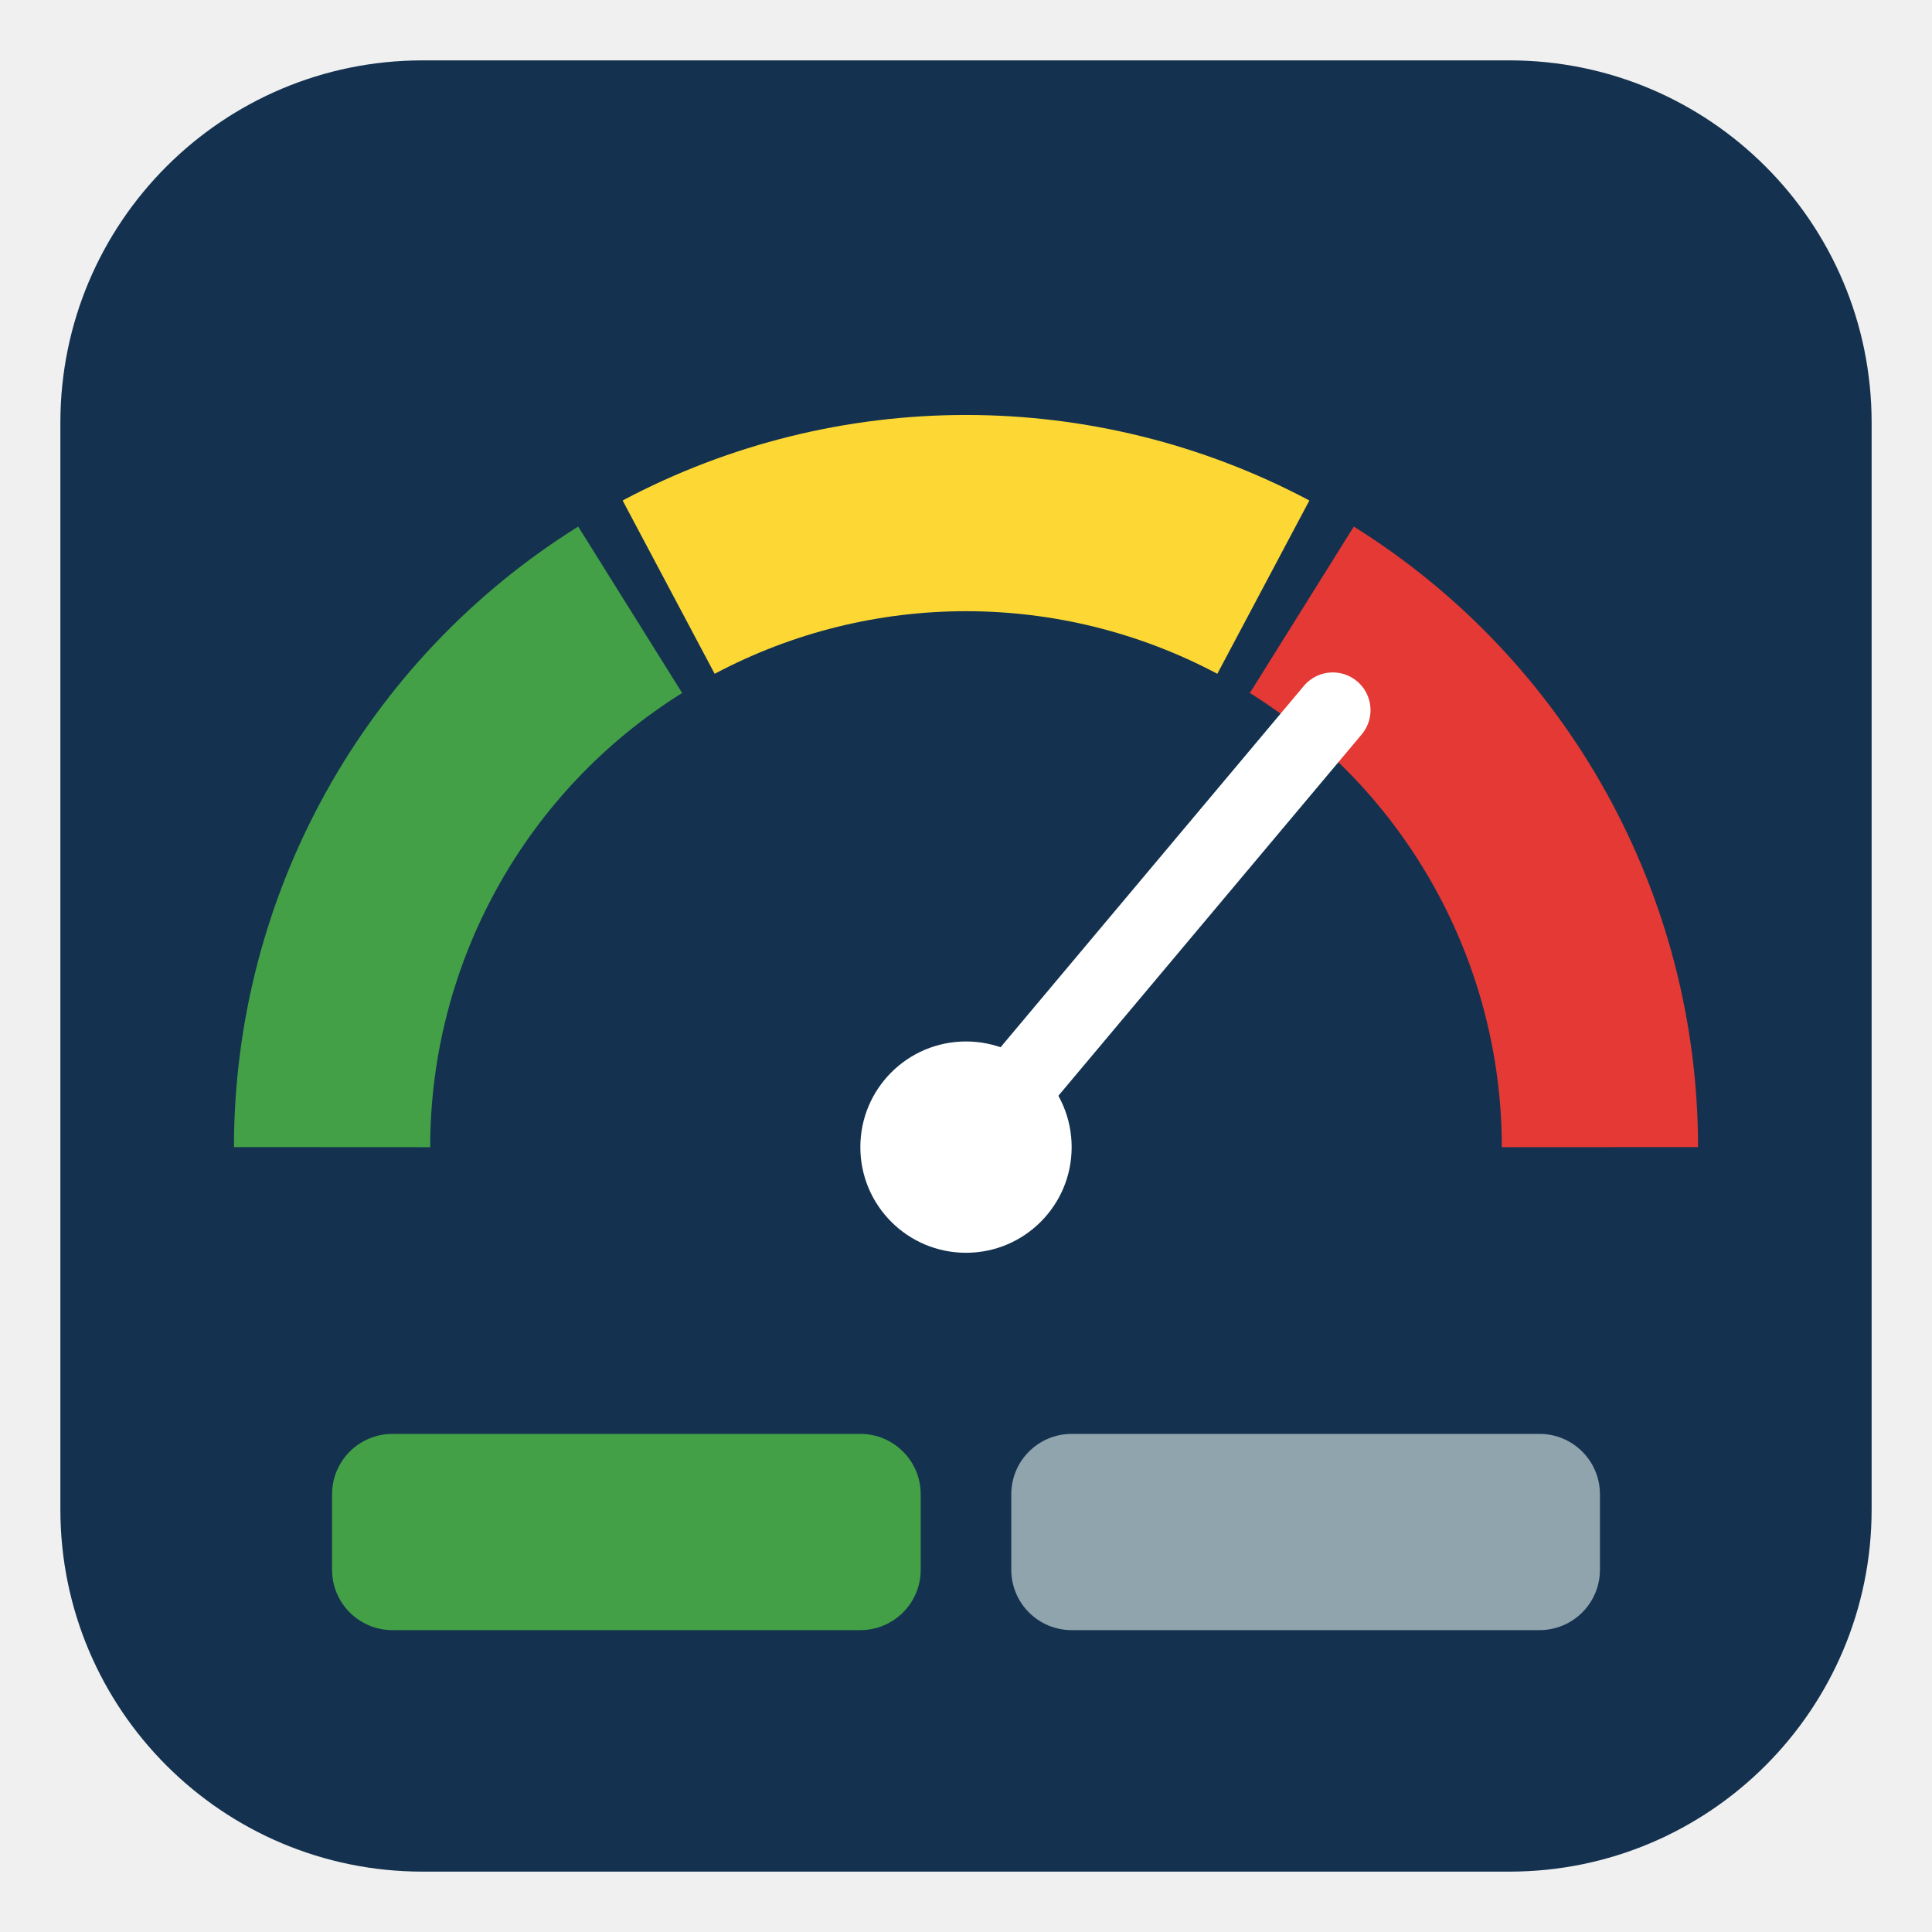
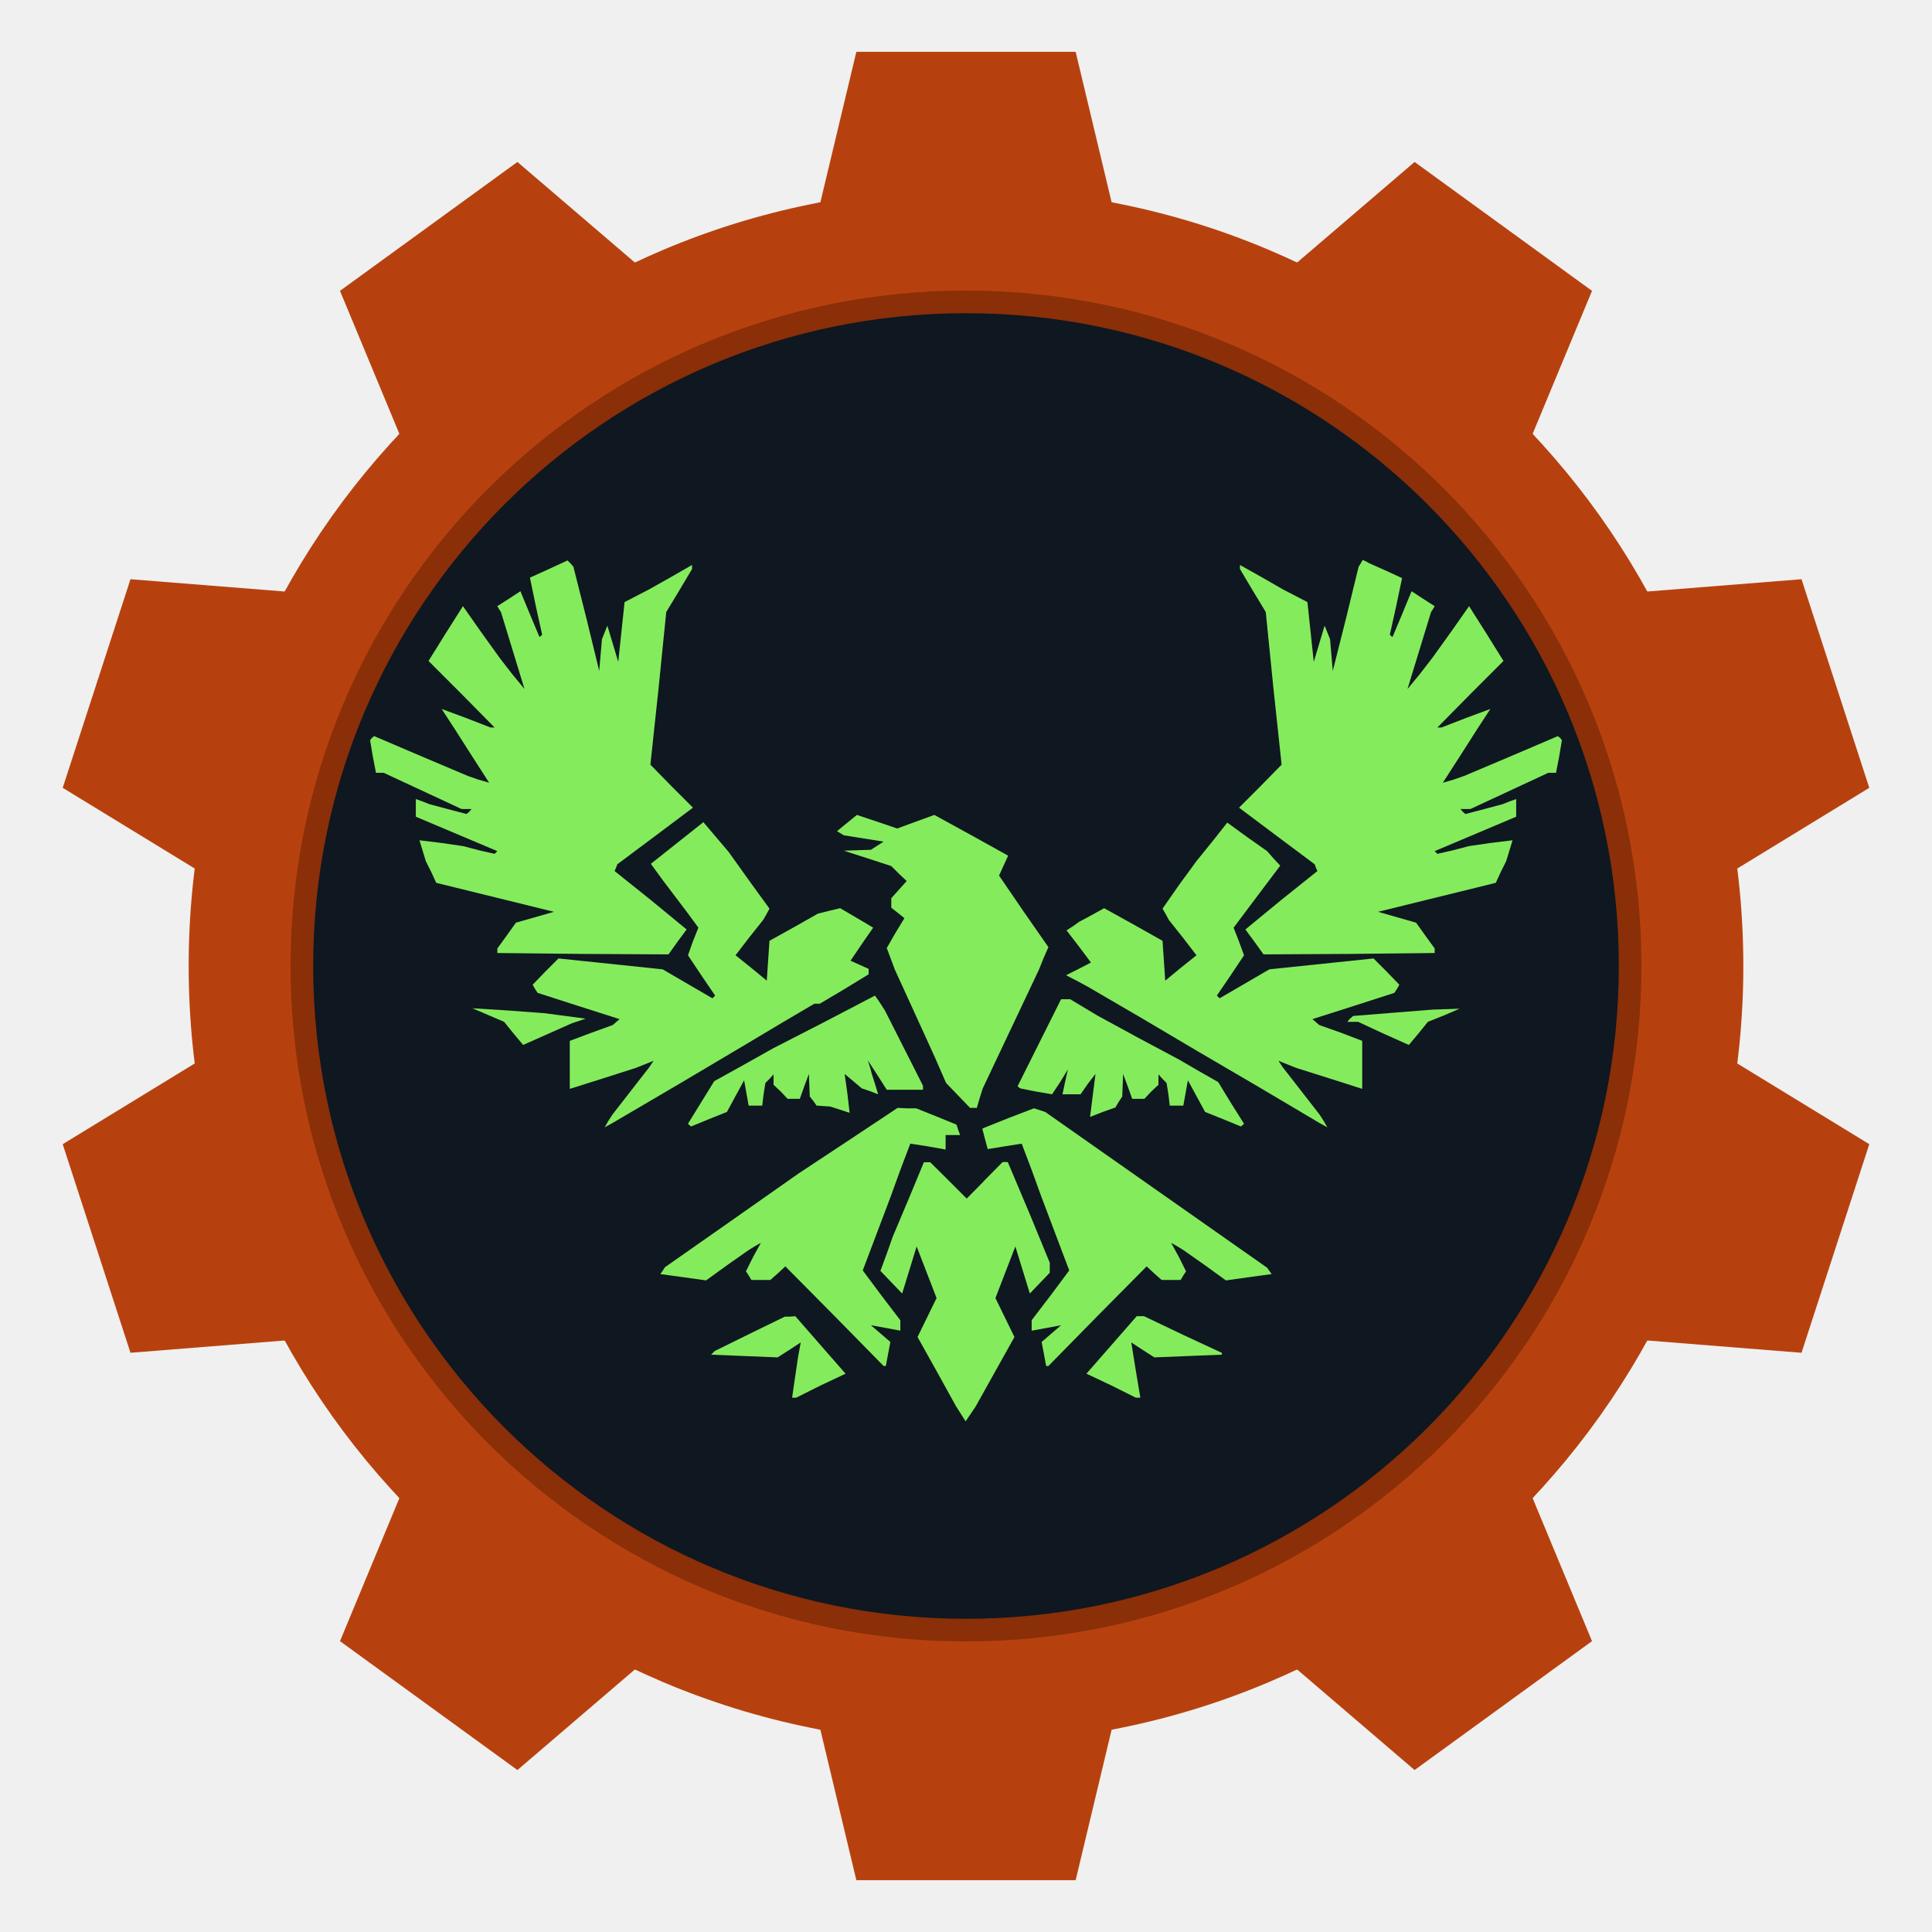
<svg xmlns="http://www.w3.org/2000/svg" viewBox="0 0 256 256">
-   <rect x="8" y="8" width="240" height="240" rx="48" fill="#14324F" />
-   <g fill="none" stroke-width="26">
-     <path d="M44 152 A84 84 0 0 1 83.5 80.8" stroke="#43A047" />
-     <path d="M88.6 77.8 A84 84 0 0 1 167.4 77.8" stroke="#FDD835" />
-     <path d="M172.5 80.8 A84 84 0 0 1 212 152" stroke="#E53935" />
+   <path d="M108.70 26.82 L113.47 6.87 L142.53 6.87 L147.30 26.82 L171.86 34.80 L187.44 21.46 L210.95 38.54 L203.08 57.49 L218.26 78.38 L238.71 76.75 L247.69 104.39 L230.19 115.09 L230.19 140.91 L247.69 151.61 L238.71 179.25 L218.26 177.62 L203.08 198.51 L210.95 217.46 L187.44 234.54 L171.86 221.20 L147.30 229.18 L142.53 249.13 L113.47 249.13 L108.70 229.18 L84.14 221.20 L68.56 234.54 L45.05 217.46 L52.92 198.51 L37.74 177.62 L17.29 179.25 L8.31 151.61 L25.81 140.91 L25.81 115.09 L8.31 104.39 L17.29 76.75 L37.74 78.38 L52.92 57.49 L45.05 38.54 L68.56 21.46 L84.14 34.80 Z" fill="#B7410E" />
+   <circle cx="128" cy="128" r="103" fill="#B7410E" />
+   <circle cx="128" cy="128" r="88" fill="#0F1720" />
+   <circle cx="128" cy="128" r="88" fill="none" stroke="#8A2F08" stroke-width="3" />
+   <g transform="translate(45.50 71.20) scale(0.6)">
+     <g transform="translate(0,196) scale(0.1,-0.1)" fill="#84EC5C">
+       <path d="M454 1890 l-42 -19 13 -63 14 -63 -3 -3 -3 -2 -21 50 -21 51 -26 -17 -25 -16 4 -7 4 -6 26 -85 26 -85 -28 34 -27 35 -41 57 -40 57 -38 -60 -38 -61 73 -73 73 -74 -4 0 -5 0 -54 21 -54 20 15 -23 15 -23 37 -58 38 -59 -24 7 -23 8 -104 44 -103 44 -5 -4 -4 -5 6 -36 7 -36 9 0 8 0 86 -40 86 -40 11 0 11 0 -5 -6 -6 -5 -42 11 -41 11 -15 6 -14 5 0 -20 0 -19 90 -38 90 -38 -3 -3 -3 -3 -35 8 -34 9 -48 7 -49 6 7 -23 7 -23 12 -24 11 -24 130 -32 130 -32 -42 -12 -42 -12 -20 -28 -21 -29 0 -5 0 -5 189 -2 189 -1 20 28 20 27 -79 65 -80 64 3 7 3 8 83 62 84 63 -47 47 -47 48 18 168 17 169 29 48 28 47 0 5 0 4 -47 -27 -48 -27 -27 -14 -27 -14 -7 -66 -7 -66 -12 40 -12 40 -6 -15 -6 -15 -3 -35 -3 -35 -28 115 -29 115 -6 7 -7 7 -41 -19z" />
+       <path d="M2247 1903 l-5 -8 -28 -115 -29 -115 -3 35 -3 35 -6 15 -6 15 -12 -40 -12 -40 -7 66 -7 66 -27 14 -27 14 -47 27 -48 27 0 -4 0 -5 28 -47 29 -48 17 -169 18 -168 -47 -48 -47 -47 84 -63 83 -62 3 -8 3 -7 -80 -64 -79 -65 20 -27 20 -28 189 1 189 2 0 5 0 5 -21 29 -20 28 -42 12 -42 12 130 32 130 32 11 24 12 24 7 23 7 23 -49 -6 -48 -7 -34 -9 -35 -8 -3 3 -3 3 90 38 90 38 0 19 0 20 -14 -5 -15 -6 -41 -11 -42 -11 -6 5 -5 6 11 0 11 0 86 40 86 40 8 0 9 0 7 36 6 36 -4 5 -5 4 -103 -44 -104 -44 -23 -8 -24 -7 38 59 37 58 15 23 15 23 -54 -20 -54 -21 -5 0 -4 0 73 74 73 73 -38 61 -38 60 -40 -57 -41 -57 -27 -35 -28 -34 26 85 26 85 4 6 4 7 -25 16 -26 17 -21 -51 -21 -50 -3 2 -3 3 14 63 13 62 -37 17 -36 16 -7 4 -7 3 -4 -7z" />
+       <path d="M1112 1329 l-22 -18 7 -4 8 -5 44 -7 44 -7 -14 -9 -14 -9 -30 -1 -30 -1 53 -17 52 -17 17 -17 17 -16 -17 -19 -17 -19 0 -10 0 -11 14 -11 15 -12 -20 -33 -19 -33 9 -24 9 -24 32 -70 32 -70 25 -55 24 -55 26 -27 27 -28 7 0 8 0 6 21 7 22 62 131 62 131 10 25 11 25 -55 79 -54 79 10 22 10 22 -81 45 -82 45 -41 -15 -41 -15 -44 15 -45 15 -22 -18z" />
+       <path d="M737 1285 l-58 -46 27 -37 28 -37 25 -33 25 -34 -12 -30 -11 -31 30 -45 30 -44 -3 -3 -3 -3 -55 32 -55 32 -115 12 -115 12 -29 -29 -28 -29 5 -9 6 -9 90 -29 91 -29 -7 -6 -8 -7 -47 -17 -48 -18 0 -53 0 -53 73 23 72 23 20 8 20 8 -10 -15 -11 -14 -35 -45 -35 -45 -9 -14 -8 -14 9 5 9 5 150 88 150 89 72 43 73 43 6 0 6 0 54 32 54 33 0 6 0 6 -20 9 -20 9 25 37 25 36 -37 22 -36 21 -25 -6 -24 -6 -53 -30 -54 -30 -3 -44 -3 -44 -34 28 -35 28 30 39 31 39 7 12 7 13 -45 62 -45 63 -28 33 -28 33 -58 -46z" />
+       <path d="M1918 1287 l-34 -42 -38 -52 -37 -53 7 -12 7 -13 31 -39 30 -39 -35 -28 -34 -28 -3 44 -3 44 -64 36 -65 36 -27 -15 -28 -15 -14 -10 -14 -9 27 -35 27 -36 -27 -14 -28 -14 25 -13 24 -13 120 -70 120 -71 135 -79 135 -80 9 -5 9 -5 -8 14 -9 14 -35 45 -35 45 -11 14 -10 15 20 -8 20 -8 73 -23 72 -23 0 53 0 53 -47 18 -48 17 -8 7 -7 6 91 29 90 29 6 9 5 9 -28 29 -29 29 -115 -12 -115 -12 -55 -32 -55 -32 -3 3 -3 3 30 44 30 45 -11 30 -12 31 51 68 52 69 -15 16 -14 16 -44 31 -44 32 -34 -43z" />
+       <path d="M1061 889 l-113 -58 -64 -36 -65 -36 -29 -47 -29 -47 3 -3 4 -3 39 16 40 16 19 35 19 35 5 -28 5 -28 15 0 15 0 3 25 4 25 9 9 9 10 0 -11 0 -12 16 -15 15 -16 14 0 13 0 10 28 10 27 1 -25 1 -25 8 -10 7 -10 15 -1 15 -1 22 -7 21 -7 -5 43 -6 43 19 -16 19 -16 18 -6 18 -7 -7 23 -7 22 -4 15 -5 15 21 -32 21 -33 40 0 40 0 0 5 0 4 -42 83 -42 83 -11 17 -11 16 -113 -59z" />
+       <path d="M1537 844 l-48 -96 3 -3 3 -2 35 -7 35 -6 18 27 17 28 -6 -27 -6 -28 20 0 20 0 16 23 17 22 -6 -47 -6 -48 28 11 28 10 7 12 8 12 1 25 1 25 10 -27 10 -28 13 0 14 0 15 16 16 15 0 12 0 11 9 -10 9 -9 4 -25 3 -25 15 0 15 0 5 28 5 28 19 -35 19 -35 40 -16 39 -16 4 3 3 3 -29 46 -28 46 -44 25 -43 25 -90 48 -90 49 -30 18 -30 18 -10 0 -10 0 -48 -96z" />
+       <path d="M320 905 l35 -15 21 -26 21 -25 54 24 54 24 15 5 15 5 -45 6 -45 6 -80 6 -80 5 35 -15z" />
+       <path d="M2317 910 l-87 -7 -7 -6 -6 -7 12 0 12 0 56 -26 56 -25 21 25 21 26 35 14 35 15 -30 -1 -30 -1 -88 -7z" />
+       <path d="M1114 627 l-109 -72 -148 -104 -147 -103 -5 -8 -5 -7 51 -7 50 -7 47 34 47 33 13 8 14 8 -17 -31 -16 -32 6 -9 6 -10 21 0 21 0 17 15 16 15 109 -110 108 -110 2 0 3 0 5 27 5 26 -22 19 -21 18 33 -6 32 -6 0 11 0 12 -42 55 -41 55 31 82 31 82 21 58 22 58 39 -6 39 -7 0 16 0 16 16 0 16 0 -4 11 -4 12 -44 18 -45 18 -21 0 -20 1 -110 -73z" />
+       <path d="M1470 678 l-55 -22 -2 -1 -2 -1 6 -23 6 -22 37 6 38 6 22 -58 21 -58 31 -82 31 -82 -41 -55 -42 -55 0 -12 0 -11 33 6 32 6 -21 -18 -22 -19 5 -26 5 -27 3 0 2 0 108 110 109 110 16 -15 17 -15 21 0 21 0 6 10 6 9 -16 32 -17 31 14 -8 13 -8 47 -33 47 -34 50 7 51 7 -5 7 -5 7 -245 172 -245 172 -12 4 -13 4 -55 -21z" />
+       <path d="m 1248,498 -35,-83 -13,-37 -14,-38 24,-25 24,-25 16,52 16,52 22,-57 22,-57 -21,-43 -21,-43 43,-77 42,-76 L 1374.143,7.805 1396,40 l 43,77 43,77 -21,43 -21,43 22,57 22,57 16,-52 16,-52 22,23 22,23 v 11 11 l -44,107 -48.646,115.13 -6,0.483 -5.71,-0.388 c -83.379,-84.386 -0.791,-1.423 -79.073,-80.52 -80.709,80.355 0.178,0.377 -80.572,80.295 h -7 -7 z" />
+       <path d="M897 201 l-77 -38 -4 -4 -4 -4 73 -3 74 -3 25 16 26 17 -6 -33 -5 -34 -4 -27 -4 -28 4 0 5 0 54 27 55 26 -56 64 -55 63 -12 -1 -11 0 -78 -38z" />
+       <path d="M1697 177 l-56 -64 55 -26 54 -27 5 0 5 0 -5 30 -5 30 -5 31 -5 31 26 -17 25 -16 75 3 74 3 0 2 0 2 -86 40 -86 41 -8 0 -8 0 -55 -63z" />
+     </g>
  </g>
-   <line x1="128" y1="152" x2="176.6" y2="94.1" stroke="#FFFFFF" stroke-width="10" stroke-linecap="round" />
-   <circle cx="128" cy="152" r="14" fill="#FFFFFF" />
-   <rect x="44" y="190" width="78" height="26" rx="8" fill="#43A047" />
-   <rect x="134" y="190" width="78" height="26" rx="8" fill="#90A4AE" />
</svg>
